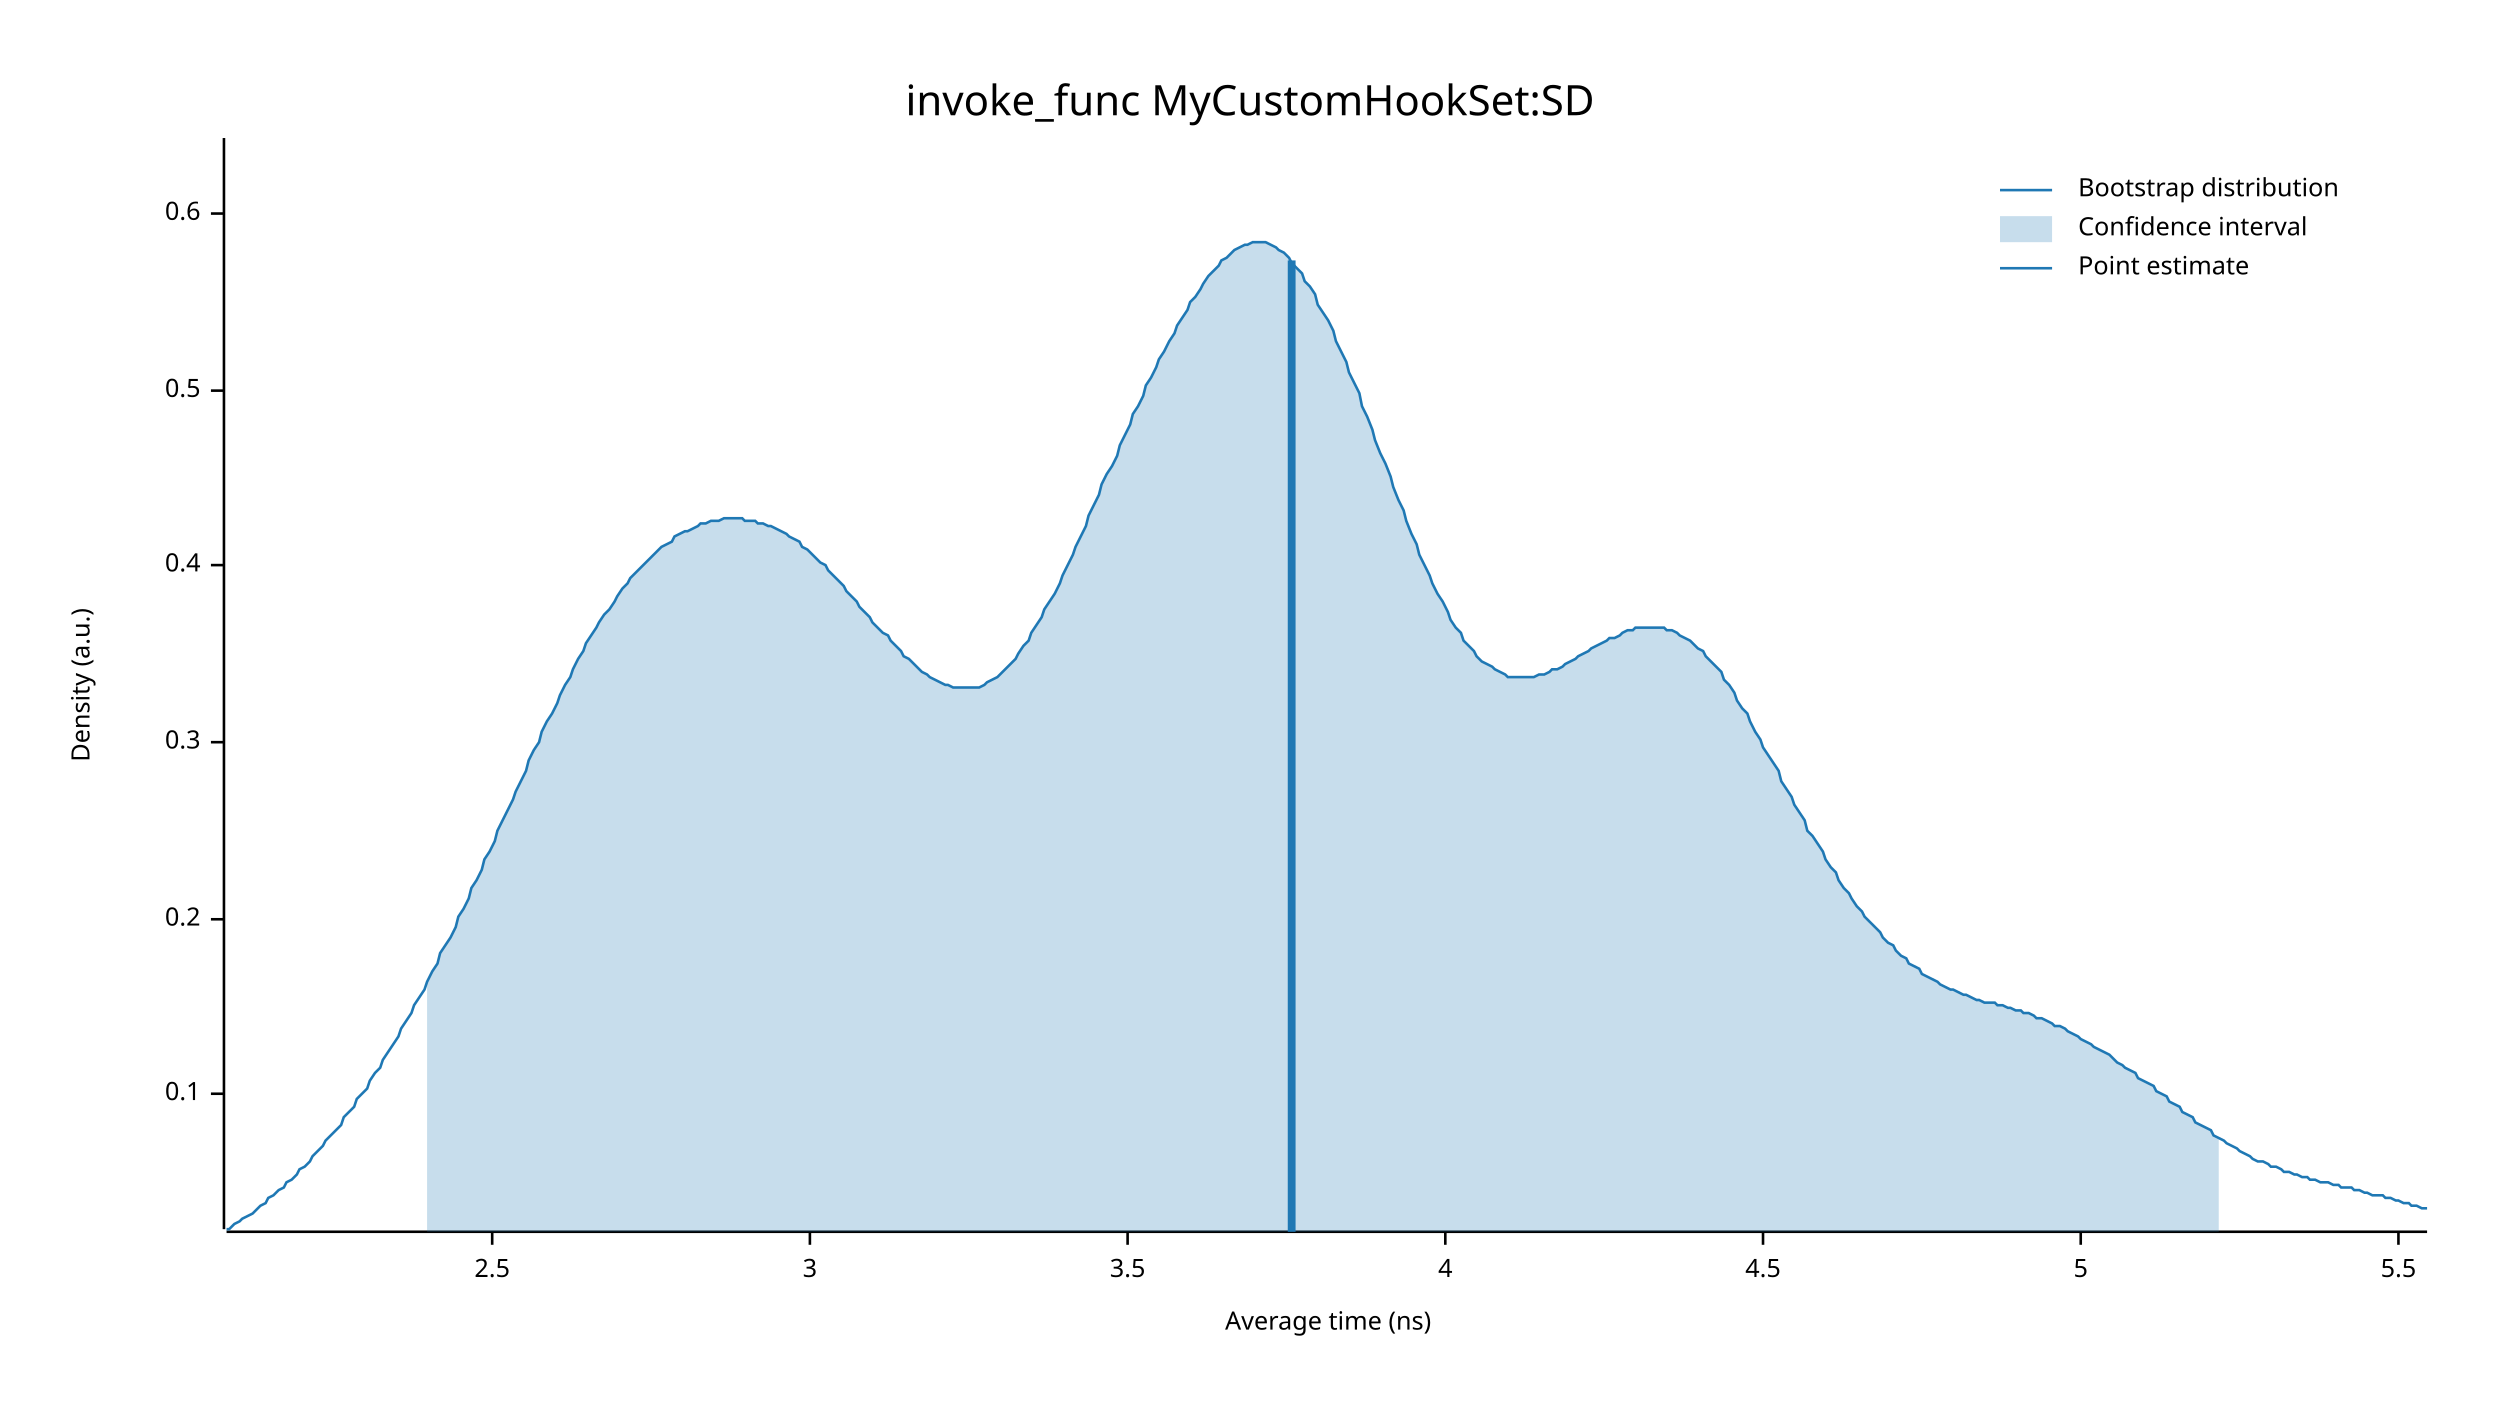
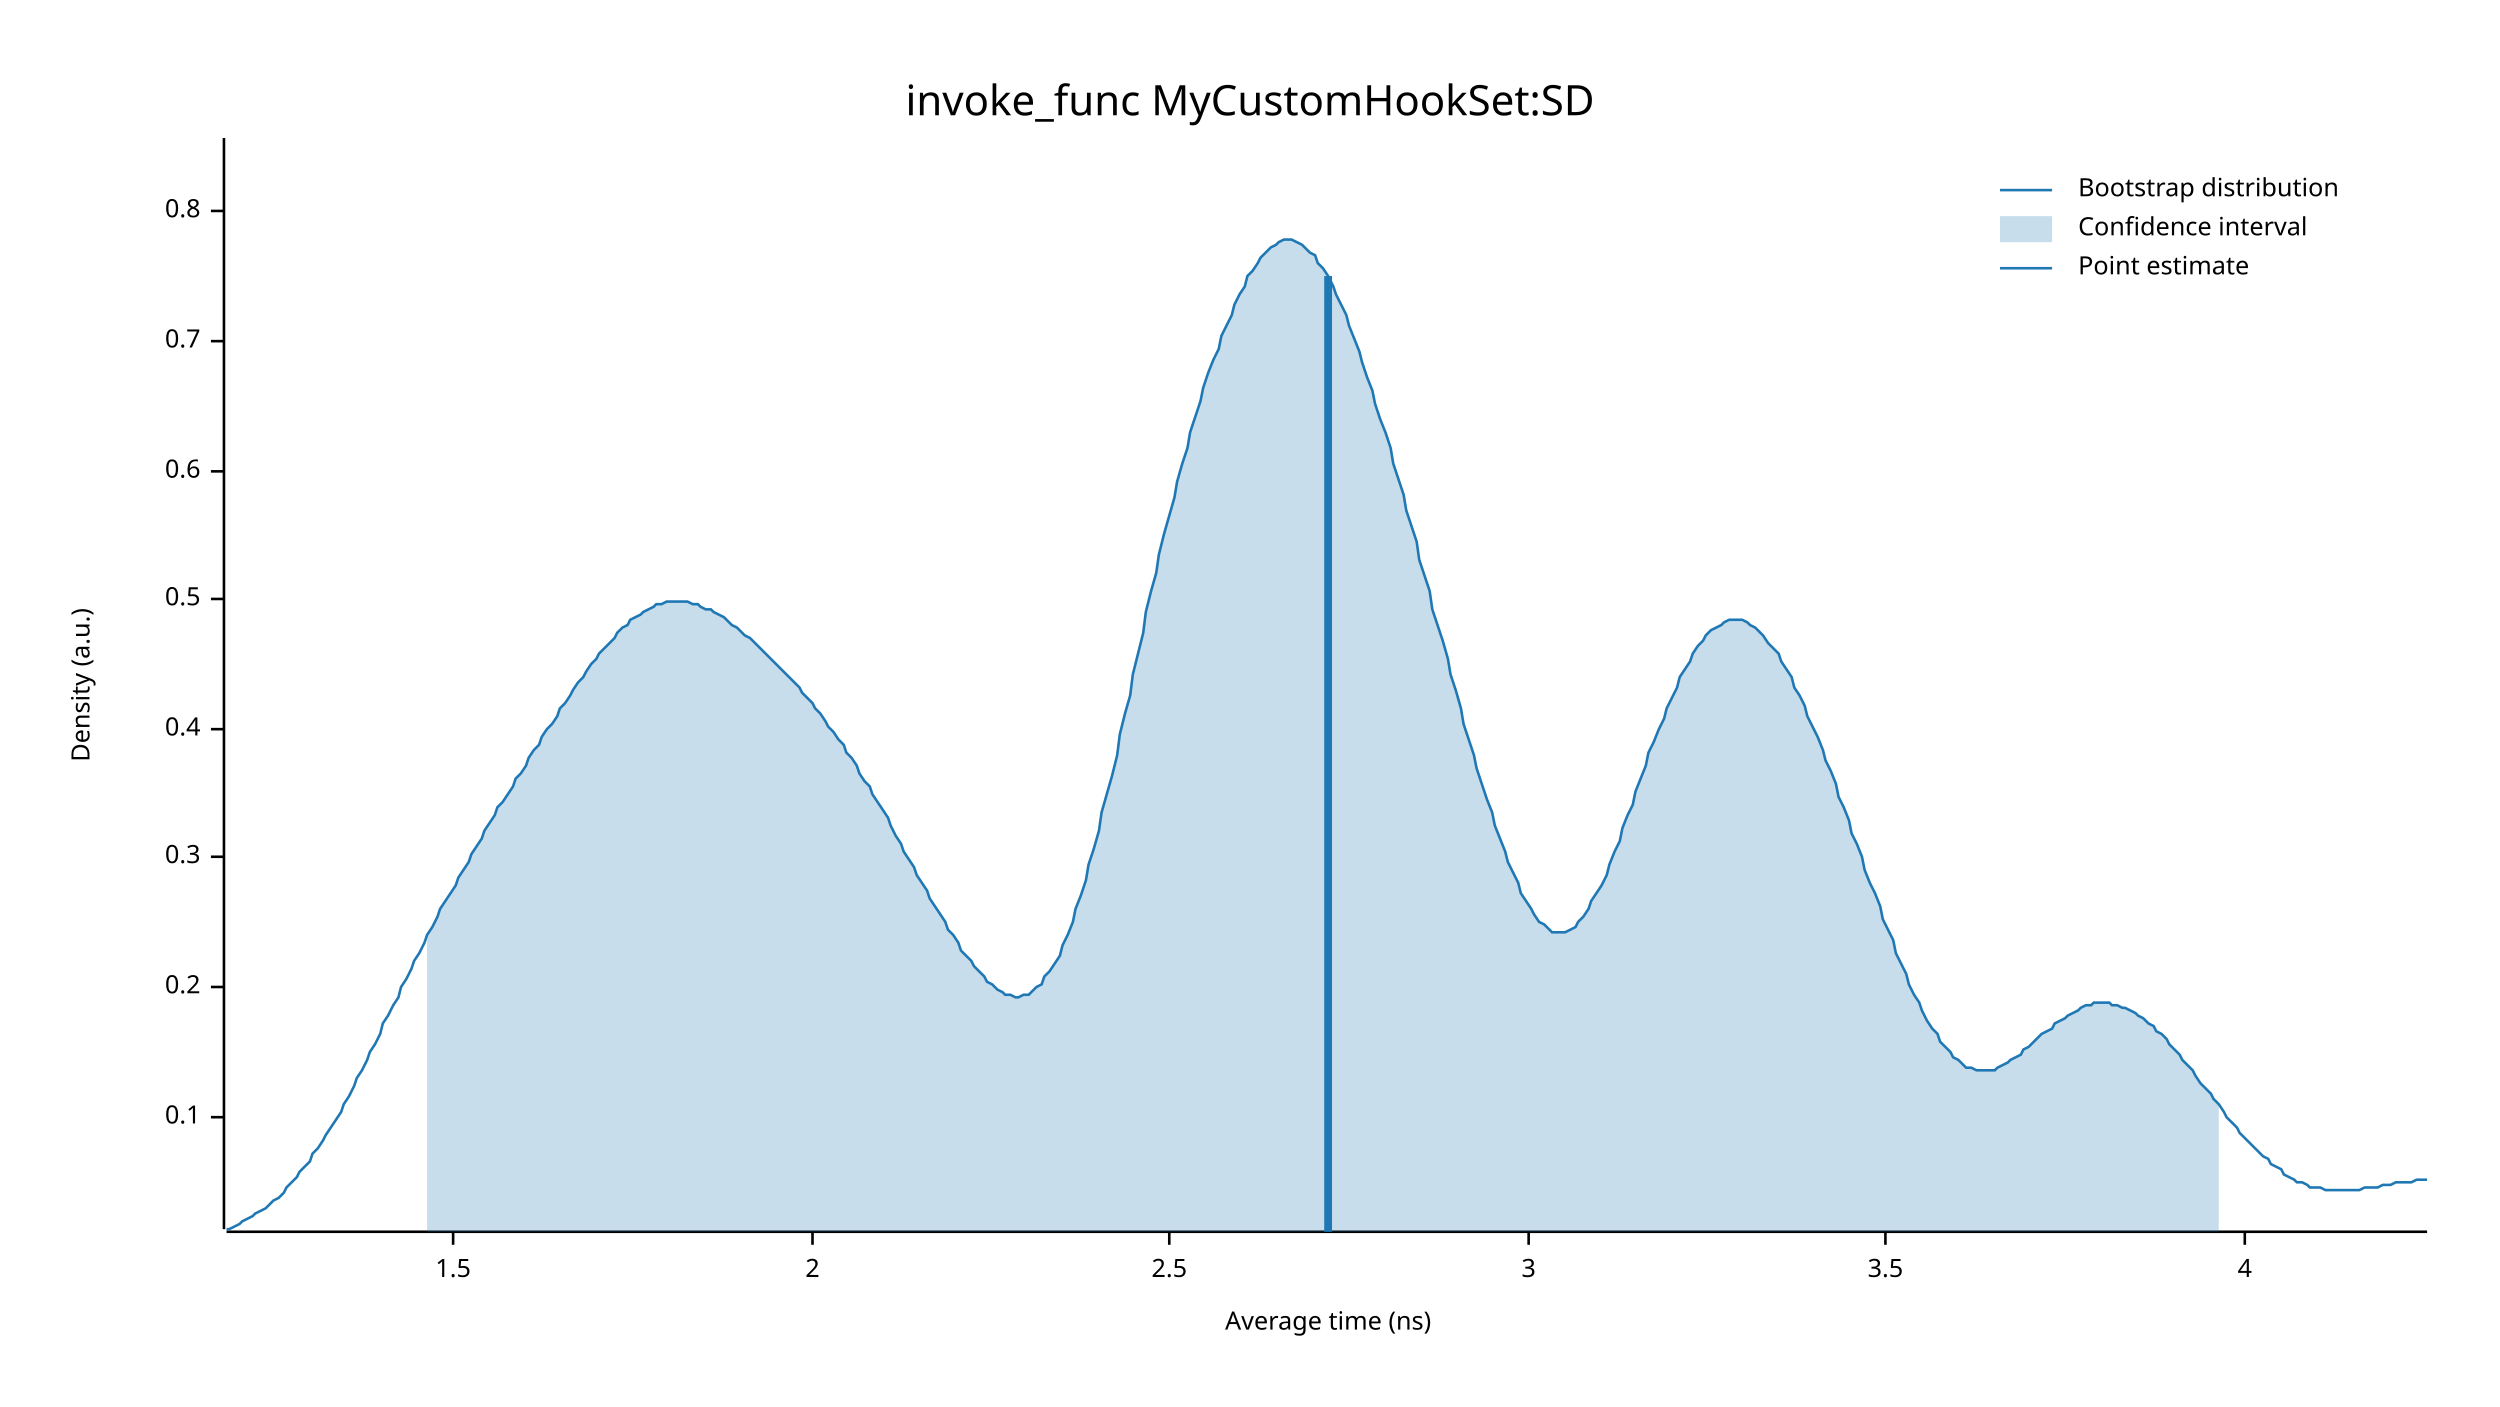
<svg xmlns="http://www.w3.org/2000/svg" width="960" height="540" viewBox="0 0 960 540">
  <text x="480" y="32" dy="0.76em" text-anchor="middle" font-family="sans-serif" font-size="16.129" opacity="1" fill="#000000">
invoke_func MyCustomHookSet:SD
</text>
  <text x="27" y="263" dy="0.76em" text-anchor="middle" font-family="sans-serif" font-size="9.677" opacity="1" fill="#000000" transform="rotate(270, 27, 263)">
Density (a.u.)
</text>
  <text x="510" y="513" dy="-0.5ex" text-anchor="middle" font-family="sans-serif" font-size="9.677" opacity="1" fill="#000000">
Average time (ns)
</text>
  <polyline fill="none" opacity="1" stroke="#000000" stroke-width="1" points="86,53 86,472 " />
-   <text x="77" y="420" dy="0.5ex" text-anchor="end" font-family="sans-serif" font-size="9.677" opacity="1" fill="#000000">
+   <text x="77" y="429" dy="0.5ex" text-anchor="end" font-family="sans-serif" font-size="9.677" opacity="1" fill="#000000">
0.1
</text>
-   <polyline fill="none" opacity="1" stroke="#000000" stroke-width="1" points="81,420 86,420 " />
-   <text x="77" y="353" dy="0.5ex" text-anchor="end" font-family="sans-serif" font-size="9.677" opacity="1" fill="#000000">
+   <polyline fill="none" opacity="1" stroke="#000000" stroke-width="1" points="81,429 86,429 " />
+   <text x="77" y="379" dy="0.5ex" text-anchor="end" font-family="sans-serif" font-size="9.677" opacity="1" fill="#000000">
0.2
</text>
-   <polyline fill="none" opacity="1" stroke="#000000" stroke-width="1" points="81,353 86,353 " />
-   <text x="77" y="285" dy="0.5ex" text-anchor="end" font-family="sans-serif" font-size="9.677" opacity="1" fill="#000000">
+   <polyline fill="none" opacity="1" stroke="#000000" stroke-width="1" points="81,379 86,379 " />
+   <text x="77" y="329" dy="0.5ex" text-anchor="end" font-family="sans-serif" font-size="9.677" opacity="1" fill="#000000">
0.3
</text>
-   <polyline fill="none" opacity="1" stroke="#000000" stroke-width="1" points="81,285 86,285 " />
-   <text x="77" y="217" dy="0.5ex" text-anchor="end" font-family="sans-serif" font-size="9.677" opacity="1" fill="#000000">
+   <polyline fill="none" opacity="1" stroke="#000000" stroke-width="1" points="81,329 86,329 " />
+   <text x="77" y="280" dy="0.5ex" text-anchor="end" font-family="sans-serif" font-size="9.677" opacity="1" fill="#000000">
0.4
</text>
-   <polyline fill="none" opacity="1" stroke="#000000" stroke-width="1" points="81,217 86,217 " />
-   <text x="77" y="150" dy="0.5ex" text-anchor="end" font-family="sans-serif" font-size="9.677" opacity="1" fill="#000000">
+   <polyline fill="none" opacity="1" stroke="#000000" stroke-width="1" points="81,280 86,280 " />
+   <text x="77" y="230" dy="0.5ex" text-anchor="end" font-family="sans-serif" font-size="9.677" opacity="1" fill="#000000">
0.5
</text>
-   <polyline fill="none" opacity="1" stroke="#000000" stroke-width="1" points="81,150 86,150 " />
-   <text x="77" y="82" dy="0.5ex" text-anchor="end" font-family="sans-serif" font-size="9.677" opacity="1" fill="#000000">
+   <polyline fill="none" opacity="1" stroke="#000000" stroke-width="1" points="81,230 86,230 " />
+   <text x="77" y="181" dy="0.5ex" text-anchor="end" font-family="sans-serif" font-size="9.677" opacity="1" fill="#000000">
0.6
</text>
-   <polyline fill="none" opacity="1" stroke="#000000" stroke-width="1" points="81,82 86,82 " />
+   <polyline fill="none" opacity="1" stroke="#000000" stroke-width="1" points="81,181 86,181 " />
+   <text x="77" y="131" dy="0.5ex" text-anchor="end" font-family="sans-serif" font-size="9.677" opacity="1" fill="#000000">
+ 0.7
+ </text>
+   <polyline fill="none" opacity="1" stroke="#000000" stroke-width="1" points="81,131 86,131 " />
+   <text x="77" y="81" dy="0.5ex" text-anchor="end" font-family="sans-serif" font-size="9.677" opacity="1" fill="#000000">
+ 0.8
+ </text>
+   <polyline fill="none" opacity="1" stroke="#000000" stroke-width="1" points="81,81 86,81 " />
  <polyline fill="none" opacity="1" stroke="#000000" stroke-width="1" points="87,473 932,473 " />
-   <text x="189" y="483" dy="0.76em" text-anchor="middle" font-family="sans-serif" font-size="9.677" opacity="1" fill="#000000">
+   <text x="174" y="483" dy="0.76em" text-anchor="middle" font-family="sans-serif" font-size="9.677" opacity="1" fill="#000000">
+ 1.5
+ </text>
+   <polyline fill="none" opacity="1" stroke="#000000" stroke-width="1" points="174,473 174,478 " />
+   <text x="312" y="483" dy="0.76em" text-anchor="middle" font-family="sans-serif" font-size="9.677" opacity="1" fill="#000000">
+ 2
+ </text>
+   <polyline fill="none" opacity="1" stroke="#000000" stroke-width="1" points="312,473 312,478 " />
+   <text x="449" y="483" dy="0.76em" text-anchor="middle" font-family="sans-serif" font-size="9.677" opacity="1" fill="#000000">
2.5
</text>
-   <polyline fill="none" opacity="1" stroke="#000000" stroke-width="1" points="189,473 189,478 " />
-   <text x="311" y="483" dy="0.76em" text-anchor="middle" font-family="sans-serif" font-size="9.677" opacity="1" fill="#000000">
+   <polyline fill="none" opacity="1" stroke="#000000" stroke-width="1" points="449,473 449,478 " />
+   <text x="587" y="483" dy="0.76em" text-anchor="middle" font-family="sans-serif" font-size="9.677" opacity="1" fill="#000000">
3
</text>
-   <polyline fill="none" opacity="1" stroke="#000000" stroke-width="1" points="311,473 311,478 " />
-   <text x="433" y="483" dy="0.76em" text-anchor="middle" font-family="sans-serif" font-size="9.677" opacity="1" fill="#000000">
+   <polyline fill="none" opacity="1" stroke="#000000" stroke-width="1" points="587,473 587,478 " />
+   <text x="724" y="483" dy="0.76em" text-anchor="middle" font-family="sans-serif" font-size="9.677" opacity="1" fill="#000000">
3.5
</text>
-   <polyline fill="none" opacity="1" stroke="#000000" stroke-width="1" points="433,473 433,478 " />
-   <text x="555" y="483" dy="0.76em" text-anchor="middle" font-family="sans-serif" font-size="9.677" opacity="1" fill="#000000">
+   <polyline fill="none" opacity="1" stroke="#000000" stroke-width="1" points="724,473 724,478 " />
+   <text x="862" y="483" dy="0.76em" text-anchor="middle" font-family="sans-serif" font-size="9.677" opacity="1" fill="#000000">
4
</text>
-   <polyline fill="none" opacity="1" stroke="#000000" stroke-width="1" points="555,473 555,478 " />
-   <text x="677" y="483" dy="0.76em" text-anchor="middle" font-family="sans-serif" font-size="9.677" opacity="1" fill="#000000">
- 4.5
- </text>
-   <polyline fill="none" opacity="1" stroke="#000000" stroke-width="1" points="677,473 677,478 " />
-   <text x="799" y="483" dy="0.76em" text-anchor="middle" font-family="sans-serif" font-size="9.677" opacity="1" fill="#000000">
- 5
- </text>
-   <polyline fill="none" opacity="1" stroke="#000000" stroke-width="1" points="799,473 799,478 " />
-   <text x="921" y="483" dy="0.76em" text-anchor="middle" font-family="sans-serif" font-size="9.677" opacity="1" fill="#000000">
- 5.5
- </text>
-   <polyline fill="none" opacity="1" stroke="#000000" stroke-width="1" points="921,473 921,478 " />
-   <polyline fill="none" opacity="1" stroke="#1F78B4" stroke-width="1" points="87,472 88,472 90,470 92,469 93,468 95,467 97,466 98,465 100,463 102,462 103,460 105,459 107,457 109,456 110,454 112,453 114,451 115,449 117,448 119,446 120,444 122,442 124,440 125,438 127,436 129,434 131,432 132,429 134,427 136,425 137,422 139,420 141,418 142,415 144,412 146,410 147,407 149,404 151,401 153,398 154,395 156,392 158,389 159,386 161,383 163,380 164,377 166,373 168,370 169,366 171,363 173,360 175,356 176,352 178,349 180,345 181,341 183,338 185,334 186,330 188,327 190,323 191,319 193,315 195,311 197,307 198,304 200,300 202,296 203,292 205,288 207,285 208,281 210,277 212,274 214,270 215,267 217,263 219,260 220,257 222,253 224,250 225,247 227,244 229,241 230,239 232,236 234,234 236,231 237,229 239,226 241,224 242,222 244,220 246,218 247,217 249,215 251,213 252,212 254,210 256,209 258,208 259,206 261,205 263,204 264,204 266,203 268,202 269,201 271,201 273,200 274,200 276,200 278,199 280,199 281,199 283,199 285,199 286,200 288,200 290,200 291,201 293,201 295,202 296,202 298,203 300,204 302,205 303,206 305,207 307,208 308,210 310,211 312,213 313,214 315,216 317,217 318,219 320,221 322,223 324,225 325,227 327,229 329,231 330,233 332,235 334,237 335,239 337,241 339,243 341,244 342,246 344,248 346,250 347,252 349,253 351,255 352,256 354,258 356,259 357,260 359,261 361,262 363,263 364,263 366,264 368,264 369,264 371,264 373,264 374,264 376,264 378,263 379,262 381,261 383,260 385,258 386,257 388,255 390,253 391,251 393,248 395,246 396,243 398,240 400,237 401,234 403,231 405,228 407,224 408,221 410,217 412,213 413,210 415,206 417,202 418,198 420,194 422,190 423,186 425,182 427,179 429,175 430,171 432,167 434,163 435,159 437,156 439,152 440,148 442,145 444,141 445,138 447,135 449,131 451,128 452,125 454,122 456,119 457,116 459,114 461,111 462,109 464,106 466,104 468,102 469,100 471,99 473,97 474,96 476,95 478,94 479,94 481,93 483,93 484,93 486,93 488,94 490,95 491,96 493,97 495,99 496,101 498,103 500,105 501,108 503,110 505,113 506,117 508,120 510,123 512,127 513,131 515,135 517,139 518,143 520,147 522,151 523,156 525,160 527,165 528,169 530,174 532,178 534,183 535,187 537,192 539,196 540,200 542,205 544,209 545,213 547,217 549,221 550,224 552,228 554,231 556,235 557,238 559,241 561,243 562,246 564,248 566,250 567,252 569,254 571,255 573,256 574,257 576,258 578,259 579,260 581,260 583,260 584,260 586,260 588,260 589,260 591,259 593,259 595,258 596,257 598,257 600,256 601,255 603,254 605,253 606,252 608,251 610,250 611,249 613,248 615,247 617,246 618,245 620,245 622,244 623,243 625,242 627,242 628,241 630,241 632,241 633,241 635,241 637,241 639,241 640,242 642,242 644,243 645,244 647,245 649,246 650,247 652,249 654,250 655,252 657,254 659,256 661,258 662,261 664,263 666,266 667,269 669,272 671,274 672,277 674,281 676,284 677,287 679,290 681,293 683,296 684,300 686,303 688,306 689,309 691,312 693,315 694,319 696,321 698,324 700,327 701,330 703,333 705,335 706,338 708,341 710,343 711,345 713,348 715,350 716,352 718,354 720,356 722,358 723,360 725,362 727,363 728,365 730,367 732,368 733,370 735,371 737,372 738,374 740,375 742,376 744,377 745,378 747,379 749,380 750,380 752,381 754,382 755,382 757,383 759,384 760,384 762,385 764,385 766,385 767,386 769,386 771,387 772,387 774,388 776,388 777,389 779,389 781,390 782,391 784,391 786,392 788,393 789,394 791,394 793,395 794,396 796,397 798,398 799,399 801,400 803,401 804,402 806,403 808,404 810,405 811,406 813,408 815,409 816,410 818,411 820,412 821,414 823,415 825,416 827,417 828,419 830,420 832,421 833,423 835,424 837,425 838,427 840,428 842,429 843,431 845,432 847,433 849,434 850,436 852,437 854,438 855,439 857,440 859,441 860,442 862,443 864,444 865,445 867,446 869,446 871,447 872,448 874,448 876,449 877,450 879,450 881,451 882,451 884,452 886,452 887,453 889,453 891,454 893,454 894,454 896,455 898,455 899,456 901,456 903,456 904,457 906,457 908,458 909,458 911,459 913,459 915,459 916,460 918,460 920,461 921,461 923,462 925,462 926,463 928,463 930,464 932,464 " />
-   <polygon opacity="0.25" fill="#1F78B4" points="164,377 166,373 168,370 169,366 171,363 173,360 175,356 176,352 178,349 180,345 181,341 183,338 185,334 186,330 188,327 190,323 191,319 193,315 195,311 197,307 198,304 200,300 202,296 203,292 205,288 207,285 208,281 210,277 212,274 214,270 215,267 217,263 219,260 220,257 222,253 224,250 225,247 227,244 229,241 230,239 232,236 234,234 236,231 237,229 239,226 241,224 242,222 244,220 246,218 247,217 249,215 251,213 252,212 254,210 256,209 258,208 259,206 261,205 263,204 264,204 266,203 268,202 269,201 271,201 273,200 274,200 276,200 278,199 280,199 281,199 283,199 285,199 286,200 288,200 290,200 291,201 293,201 295,202 296,202 298,203 300,204 302,205 303,206 305,207 307,208 308,210 310,211 312,213 313,214 315,216 317,217 318,219 320,221 322,223 324,225 325,227 327,229 329,231 330,233 332,235 334,237 335,239 337,241 339,243 341,244 342,246 344,248 346,250 347,252 349,253 351,255 352,256 354,258 356,259 357,260 359,261 361,262 363,263 364,263 366,264 368,264 369,264 371,264 373,264 374,264 376,264 378,263 379,262 381,261 383,260 385,258 386,257 388,255 390,253 391,251 393,248 395,246 396,243 398,240 400,237 401,234 403,231 405,228 407,224 408,221 410,217 412,213 413,210 415,206 417,202 418,198 420,194 422,190 423,186 425,182 427,179 429,175 430,171 432,167 434,163 435,159 437,156 439,152 440,148 442,145 444,141 445,138 447,135 449,131 451,128 452,125 454,122 456,119 457,116 459,114 461,111 462,109 464,106 466,104 468,102 469,100 471,99 473,97 474,96 476,95 478,94 479,94 481,93 483,93 484,93 486,93 488,94 490,95 491,96 493,97 495,99 496,101 498,103 500,105 501,108 503,110 505,113 506,117 508,120 510,123 512,127 513,131 515,135 517,139 518,143 520,147 522,151 523,156 525,160 527,165 528,169 530,174 532,178 534,183 535,187 537,192 539,196 540,200 542,205 544,209 545,213 547,217 549,221 550,224 552,228 554,231 556,235 557,238 559,241 561,243 562,246 564,248 566,250 567,252 569,254 571,255 573,256 574,257 576,258 578,259 579,260 581,260 583,260 584,260 586,260 588,260 589,260 591,259 593,259 595,258 596,257 598,257 600,256 601,255 603,254 605,253 606,252 608,251 610,250 611,249 613,248 615,247 617,246 618,245 620,245 622,244 623,243 625,242 627,242 628,241 630,241 632,241 633,241 635,241 637,241 639,241 640,242 642,242 644,243 645,244 647,245 649,246 650,247 652,249 654,250 655,252 657,254 659,256 661,258 662,261 664,263 666,266 667,269 669,272 671,274 672,277 674,281 676,284 677,287 679,290 681,293 683,296 684,300 686,303 688,306 689,309 691,312 693,315 694,319 696,321 698,324 700,327 701,330 703,333 705,335 706,338 708,341 710,343 711,345 713,348 715,350 716,352 718,354 720,356 722,358 723,360 725,362 727,363 728,365 730,367 732,368 733,370 735,371 737,372 738,374 740,375 742,376 744,377 745,378 747,379 749,380 750,380 752,381 754,382 755,382 757,383 759,384 760,384 762,385 764,385 766,385 767,386 769,386 771,387 772,387 774,388 776,388 777,389 779,389 781,390 782,391 784,391 786,392 788,393 789,394 791,394 793,395 794,396 796,397 798,398 799,399 801,400 803,401 804,402 806,403 808,404 810,405 811,406 813,408 815,409 816,410 818,411 820,412 821,414 823,415 825,416 827,417 828,419 830,420 832,421 833,423 835,424 837,425 838,427 840,428 842,429 843,431 845,432 847,433 849,434 850,436 852,437 852,473 164,473 " />
-   <polyline fill="none" opacity="1" stroke="#1F78B4" stroke-width="3" points="496,473 496,100 " />
+   <polyline fill="none" opacity="1" stroke="#000000" stroke-width="1" points="862,473 862,478 " />
+   <polyline fill="none" opacity="1" stroke="#1F78B4" stroke-width="1" points="87,472 88,472 90,471 92,470 93,469 95,468 97,467 98,466 100,465 102,464 103,463 105,461 107,460 109,458 110,456 112,454 114,452 115,450 117,448 119,446 120,443 122,441 124,438 125,436 127,433 129,430 131,427 132,424 134,421 136,417 137,414 139,411 141,407 142,404 144,401 146,397 147,393 149,390 151,386 153,383 154,379 156,376 158,372 159,369 161,366 163,362 164,359 166,356 168,352 169,349 171,346 173,343 175,340 176,337 178,334 180,331 181,328 183,325 185,322 186,319 188,316 190,313 191,310 193,308 195,305 197,302 198,299 200,297 202,294 203,291 205,288 207,286 208,283 210,280 212,278 214,275 215,272 217,270 219,267 220,265 222,262 224,260 225,258 227,255 229,253 230,251 232,249 234,247 236,245 237,243 239,241 241,240 242,238 244,237 246,236 247,235 249,234 251,233 252,232 254,232 256,231 258,231 259,231 261,231 263,231 264,231 266,232 268,232 269,233 271,234 273,234 274,235 276,236 278,237 280,239 281,240 283,241 285,243 286,244 288,245 290,247 291,248 293,250 295,252 296,253 298,255 300,257 302,259 303,260 305,262 307,264 308,266 310,268 312,270 313,272 315,274 317,277 318,279 320,281 322,284 324,286 325,289 327,291 329,294 330,297 332,300 334,302 335,305 337,308 339,311 341,314 342,317 344,321 346,324 347,327 349,330 351,333 352,336 354,339 356,342 357,345 359,348 361,351 363,354 364,357 366,359 368,362 369,365 371,367 373,369 374,371 376,373 378,375 379,377 381,378 383,380 385,381 386,382 388,382 390,383 391,383 393,382 395,382 396,381 398,379 400,378 401,375 403,373 405,370 407,367 408,363 410,359 412,354 413,349 415,344 417,338 418,332 420,326 422,319 423,312 425,305 427,298 429,290 430,282 432,274 434,267 435,259 437,251 439,243 440,235 442,227 444,220 445,213 447,205 449,198 451,191 452,185 454,178 456,172 457,166 459,160 461,154 462,149 464,143 466,138 468,134 469,129 471,125 473,121 474,117 476,113 478,110 479,106 481,104 483,101 484,99 486,97 488,95 490,94 491,93 493,92 495,92 496,92 498,93 500,94 501,95 503,97 505,98 506,101 508,103 510,106 512,110 513,113 515,117 517,121 518,125 520,130 522,135 523,139 525,145 527,150 528,155 530,161 532,166 534,172 535,178 537,184 539,190 540,196 542,202 544,208 545,215 547,221 549,227 550,234 552,240 554,246 556,253 557,259 559,265 561,272 562,278 564,284 566,290 567,295 569,301 571,307 573,312 574,317 576,322 578,327 579,331 581,335 583,339 584,343 586,346 588,349 589,351 591,354 593,355 595,357 596,358 598,358 600,358 601,358 603,357 605,356 606,354 608,352 610,349 611,346 613,343 615,340 617,336 618,332 620,327 622,323 623,318 625,313 627,309 628,304 630,299 632,294 633,289 635,285 637,280 639,276 640,272 642,268 644,264 645,260 647,257 649,254 650,251 652,248 654,246 655,244 657,242 659,241 661,240 662,239 664,238 666,238 667,238 669,238 671,239 672,240 674,241 676,243 677,244 679,247 681,249 683,251 684,254 686,257 688,260 689,264 691,267 693,271 694,275 696,279 698,283 700,288 701,292 703,296 705,301 706,306 708,310 710,315 711,320 713,324 715,329 716,334 718,339 720,343 722,348 723,353 725,357 727,361 728,366 730,370 732,374 733,378 735,382 737,385 738,388 740,392 742,395 744,397 745,400 747,402 749,404 750,406 752,407 754,409 755,410 757,410 759,411 760,411 762,411 764,411 766,411 767,410 769,409 771,408 772,407 774,406 776,405 777,403 779,402 781,400 782,399 784,397 786,396 788,395 789,393 791,392 793,391 794,390 796,389 798,388 799,387 801,386 803,386 804,385 806,385 808,385 810,385 811,386 813,386 815,387 816,387 818,388 820,389 821,390 823,391 825,393 827,394 828,396 830,397 832,399 833,401 835,403 837,405 838,407 840,409 842,411 843,413 845,416 847,418 849,420 850,422 852,424 854,427 855,429 857,431 859,433 860,435 862,437 864,439 865,440 867,442 869,444 871,445 872,447 874,448 876,449 877,451 879,452 881,453 882,454 884,454 886,455 887,456 889,456 891,456 893,457 894,457 896,457 898,457 899,457 901,457 903,457 904,457 906,457 908,456 909,456 911,456 913,456 915,455 916,455 918,455 920,454 921,454 923,454 925,454 926,454 928,453 930,453 932,453 " />
+   <polygon opacity="0.25" fill="#1F78B4" points="164,359 166,356 168,352 169,349 171,346 173,343 175,340 176,337 178,334 180,331 181,328 183,325 185,322 186,319 188,316 190,313 191,310 193,308 195,305 197,302 198,299 200,297 202,294 203,291 205,288 207,286 208,283 210,280 212,278 214,275 215,272 217,270 219,267 220,265 222,262 224,260 225,258 227,255 229,253 230,251 232,249 234,247 236,245 237,243 239,241 241,240 242,238 244,237 246,236 247,235 249,234 251,233 252,232 254,232 256,231 258,231 259,231 261,231 263,231 264,231 266,232 268,232 269,233 271,234 273,234 274,235 276,236 278,237 280,239 281,240 283,241 285,243 286,244 288,245 290,247 291,248 293,250 295,252 296,253 298,255 300,257 302,259 303,260 305,262 307,264 308,266 310,268 312,270 313,272 315,274 317,277 318,279 320,281 322,284 324,286 325,289 327,291 329,294 330,297 332,300 334,302 335,305 337,308 339,311 341,314 342,317 344,321 346,324 347,327 349,330 351,333 352,336 354,339 356,342 357,345 359,348 361,351 363,354 364,357 366,359 368,362 369,365 371,367 373,369 374,371 376,373 378,375 379,377 381,378 383,380 385,381 386,382 388,382 390,383 391,383 393,382 395,382 396,381 398,379 400,378 401,375 403,373 405,370 407,367 408,363 410,359 412,354 413,349 415,344 417,338 418,332 420,326 422,319 423,312 425,305 427,298 429,290 430,282 432,274 434,267 435,259 437,251 439,243 440,235 442,227 444,220 445,213 447,205 449,198 451,191 452,185 454,178 456,172 457,166 459,160 461,154 462,149 464,143 466,138 468,134 469,129 471,125 473,121 474,117 476,113 478,110 479,106 481,104 483,101 484,99 486,97 488,95 490,94 491,93 493,92 495,92 496,92 498,93 500,94 501,95 503,97 505,98 506,101 508,103 510,106 512,110 513,113 515,117 517,121 518,125 520,130 522,135 523,139 525,145 527,150 528,155 530,161 532,166 534,172 535,178 537,184 539,190 540,196 542,202 544,208 545,215 547,221 549,227 550,234 552,240 554,246 556,253 557,259 559,265 561,272 562,278 564,284 566,290 567,295 569,301 571,307 573,312 574,317 576,322 578,327 579,331 581,335 583,339 584,343 586,346 588,349 589,351 591,354 593,355 595,357 596,358 598,358 600,358 601,358 603,357 605,356 606,354 608,352 610,349 611,346 613,343 615,340 617,336 618,332 620,327 622,323 623,318 625,313 627,309 628,304 630,299 632,294 633,289 635,285 637,280 639,276 640,272 642,268 644,264 645,260 647,257 649,254 650,251 652,248 654,246 655,244 657,242 659,241 661,240 662,239 664,238 666,238 667,238 669,238 671,239 672,240 674,241 676,243 677,244 679,247 681,249 683,251 684,254 686,257 688,260 689,264 691,267 693,271 694,275 696,279 698,283 700,288 701,292 703,296 705,301 706,306 708,310 710,315 711,320 713,324 715,329 716,334 718,339 720,343 722,348 723,353 725,357 727,361 728,366 730,370 732,374 733,378 735,382 737,385 738,388 740,392 742,395 744,397 745,400 747,402 749,404 750,406 752,407 754,409 755,410 757,410 759,411 760,411 762,411 764,411 766,411 767,410 769,409 771,408 772,407 774,406 776,405 777,403 779,402 781,400 782,399 784,397 786,396 788,395 789,393 791,392 793,391 794,390 796,389 798,388 799,387 801,386 803,386 804,385 806,385 808,385 810,385 811,386 813,386 815,387 816,387 818,388 820,389 821,390 823,391 825,393 827,394 828,396 830,397 832,399 833,401 835,403 837,405 838,407 840,409 842,411 843,413 845,416 847,418 849,420 850,422 852,424 852,473 164,473 " />
+   <polyline fill="none" opacity="1" stroke="#1F78B4" stroke-width="3" points="510,473 510,106 " />
  <text x="798" y="68" dy="0.76em" text-anchor="start" font-family="sans-serif" font-size="9.677" opacity="1" fill="#000000">
Bootstrap distribution
</text>
  <text x="798" y="83" dy="0.76em" text-anchor="start" font-family="sans-serif" font-size="9.677" opacity="1" fill="#000000">
Confidence interval
</text>
  <text x="798" y="98" dy="0.76em" text-anchor="start" font-family="sans-serif" font-size="9.677" opacity="1" fill="#000000">
Point estimate
</text>
  <polyline fill="none" opacity="1" stroke="#1F78B4" stroke-width="1" points="768,73 788,73 " />
  <rect x="768" y="83" width="20" height="10" opacity="0.25" fill="#1F78B4" stroke="none" />
  <polyline fill="none" opacity="1" stroke="#1F78B4" stroke-width="1" points="768,103 788,103 " />
</svg>
